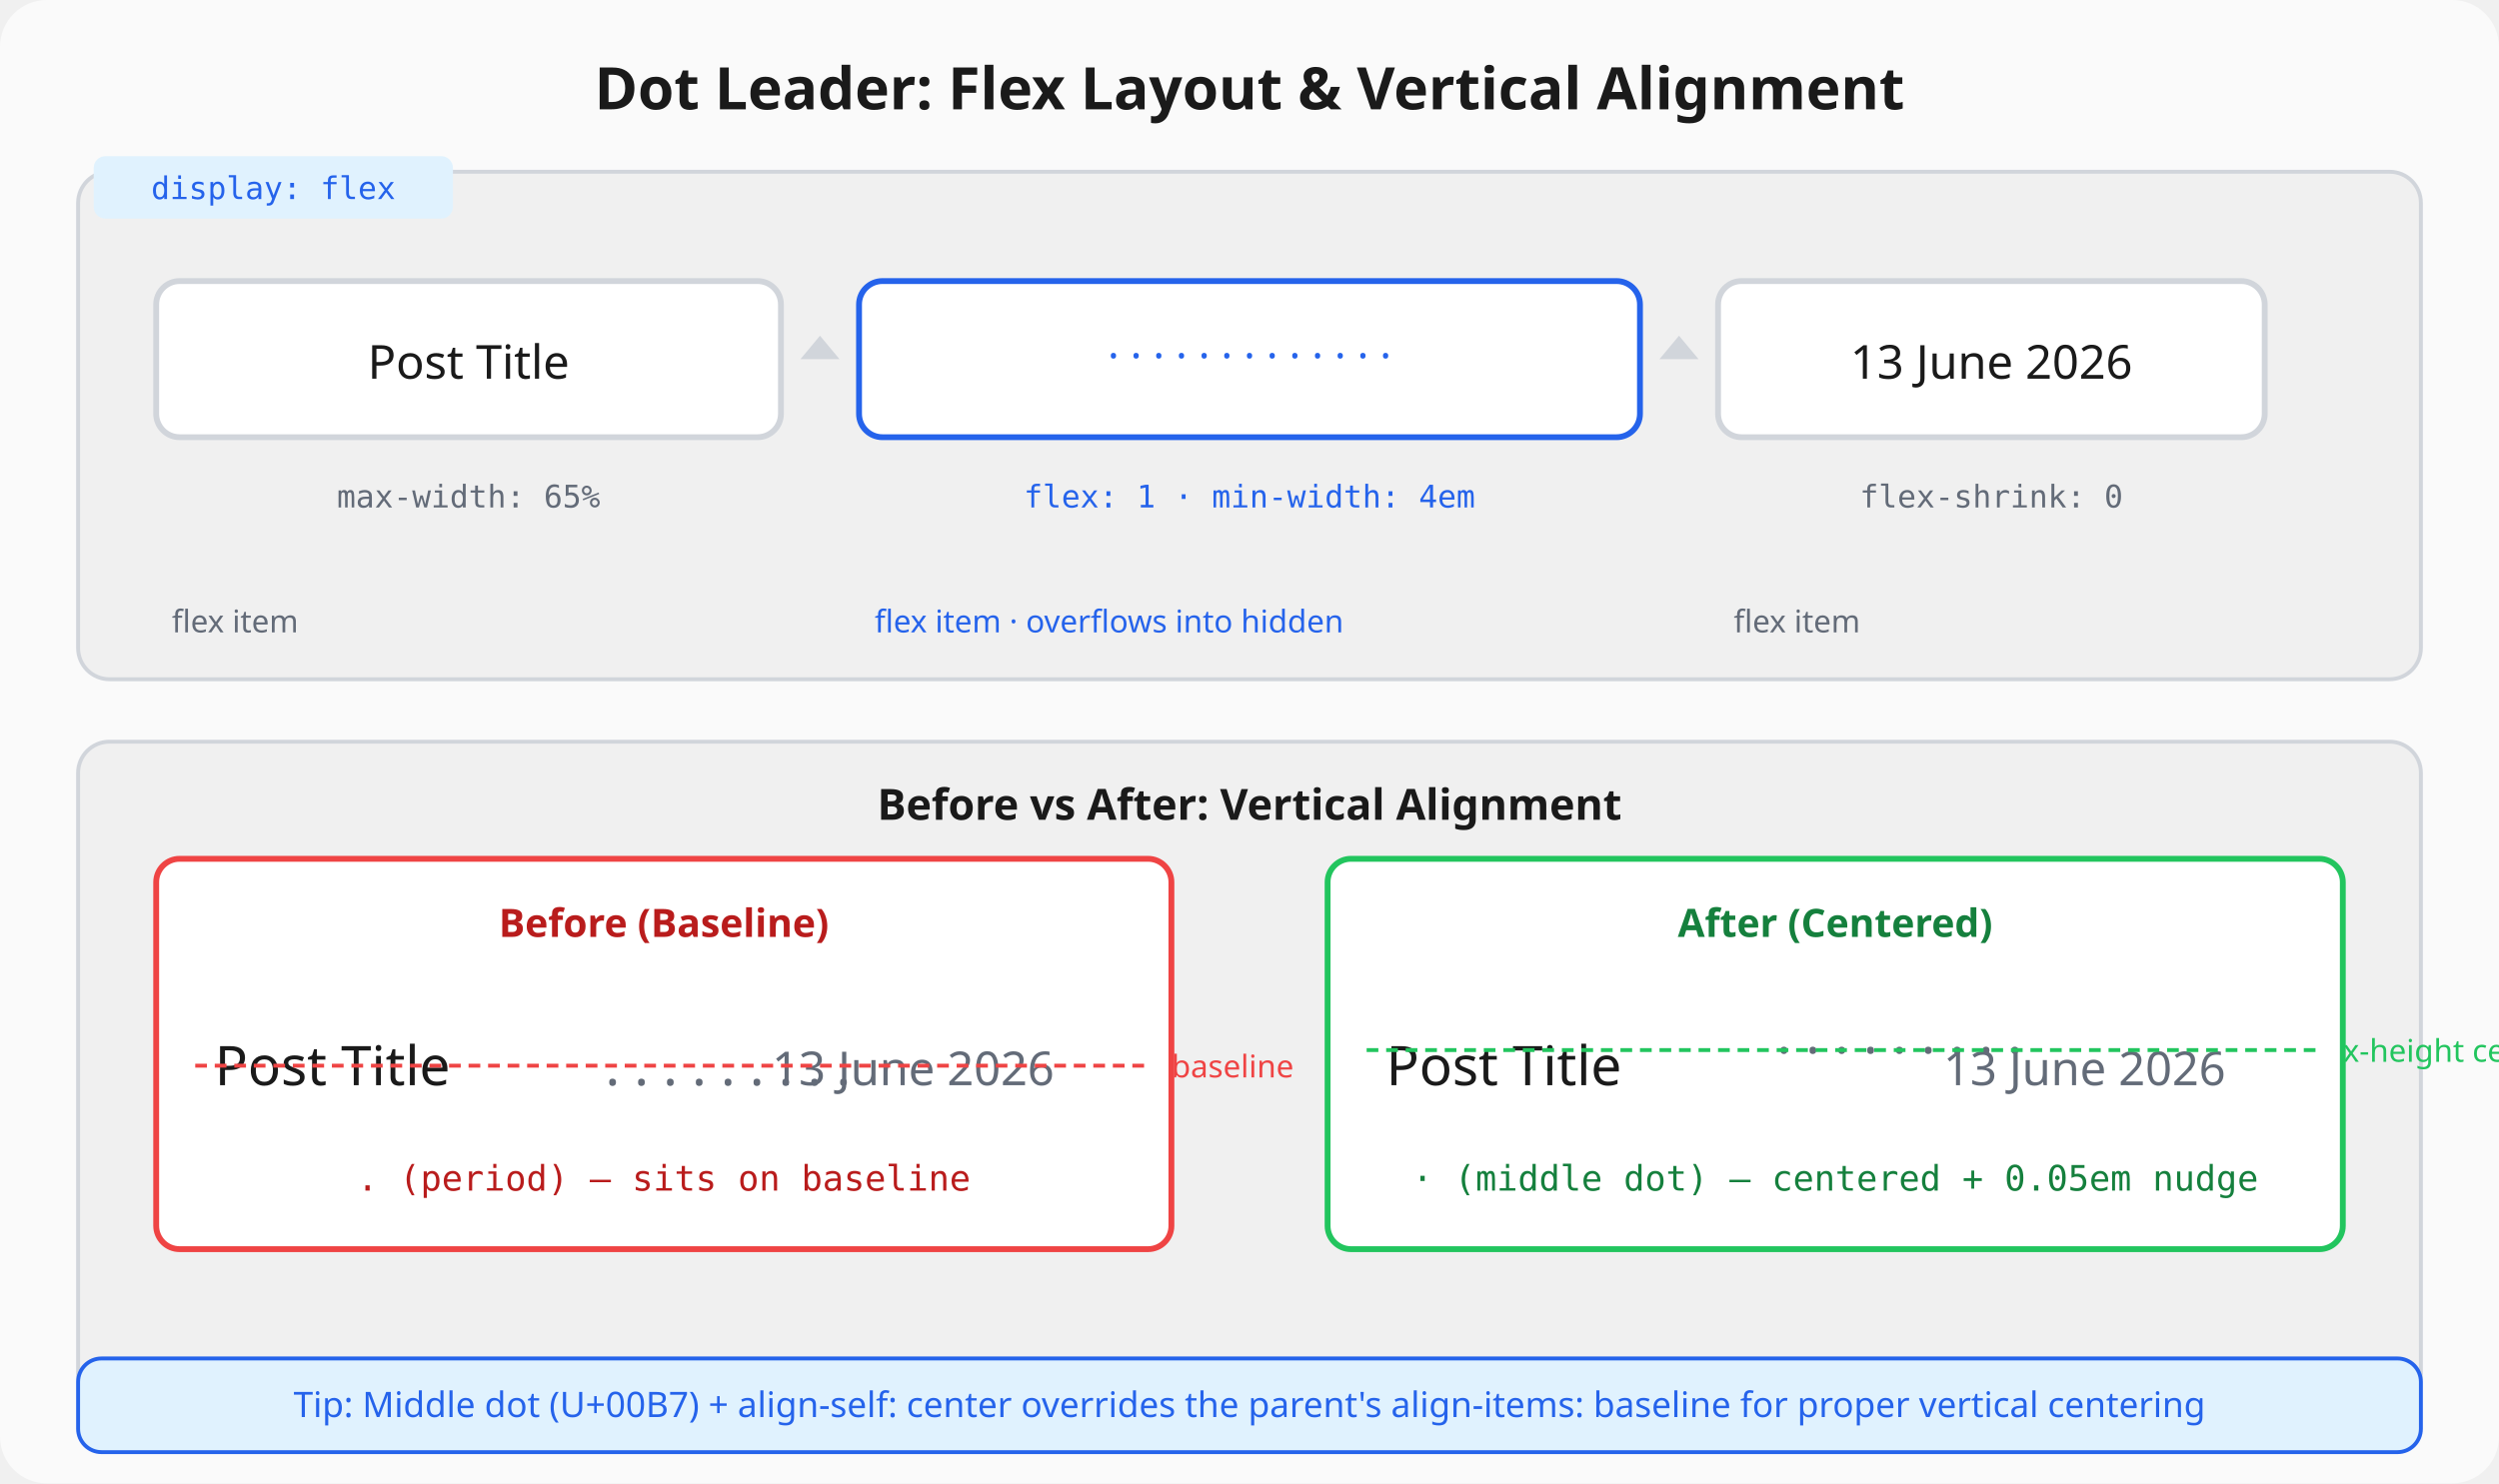
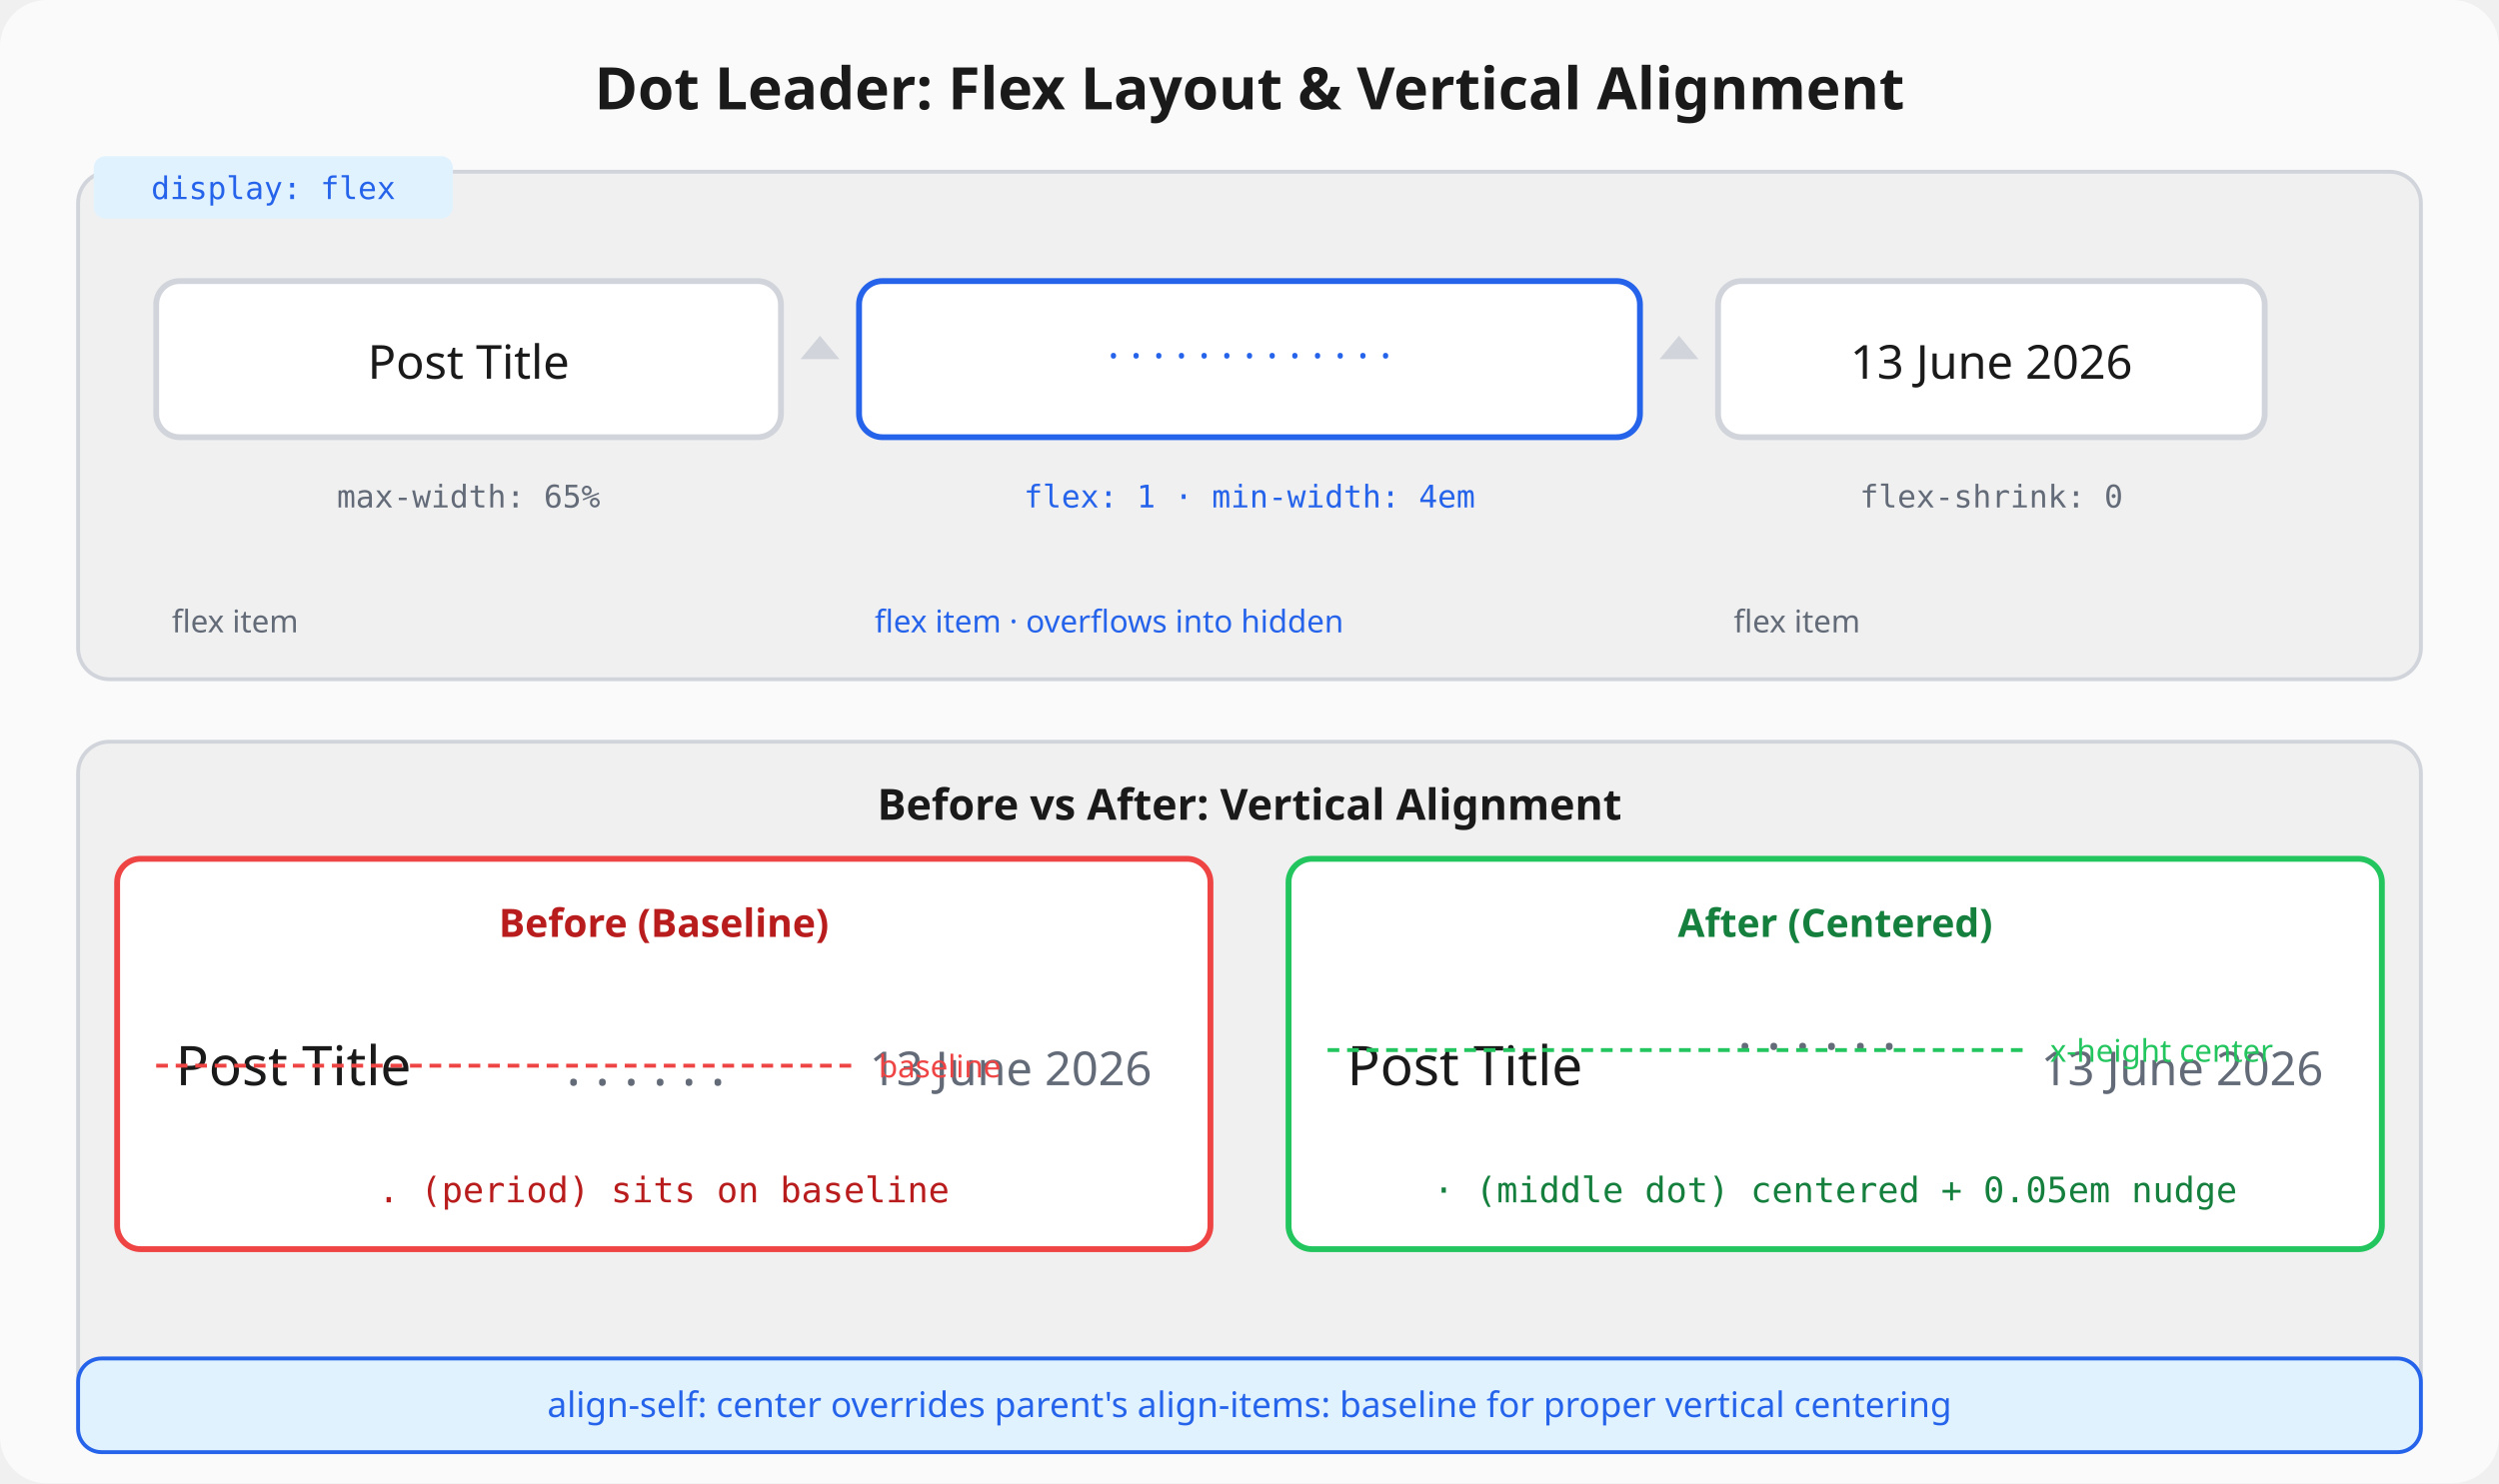
<svg xmlns="http://www.w3.org/2000/svg" viewBox="0 0 640 380" width="640" height="380">
  <rect width="640" height="380" fill="#fafafa" rx="12" />
  <text x="320" y="28" text-anchor="middle" font-family="system-ui,sans-serif" font-size="15" font-weight="700" fill="#1a1a1a">Dot Leader: Flex Layout &amp; Vertical Alignment</text>
  <rect x="20" y="44" width="600" height="130" fill="#f0f0f0" stroke="#d1d5db" stroke-width="1" rx="8" />
  <rect x="24" y="40" width="92" height="16" fill="#e0f2fe" rx="3" />
  <text x="70" y="51" text-anchor="middle" font-family="ui-monospace,monospace" font-size="8" fill="#2563eb">display: flex</text>
  <rect x="40" y="72" width="160" height="40" fill="#fff" stroke="#d1d5db" stroke-width="1.5" rx="6" />
  <text x="120" y="97" text-anchor="middle" font-family="system-ui,sans-serif" font-size="12" fill="#1a1a1a">Post Title</text>
  <text x="120" y="130" text-anchor="middle" font-family="ui-monospace,monospace" font-size="8" fill="#636b78">max-width: 65%</text>
  <rect x="220" y="72" width="200" height="40" fill="#fff" stroke="#2563eb" stroke-width="1.5" rx="6" />
  <text x="320" y="95" text-anchor="middle" font-family="system-ui,sans-serif" font-size="11" fill="#2563eb">· · · · · · · · · · · · ·</text>
  <text x="320" y="130" text-anchor="middle" font-family="ui-monospace,monospace" font-size="8" fill="#2563eb">flex: 1 · min-width: 4em</text>
  <rect x="440" y="72" width="140" height="40" fill="#fff" stroke="#d1d5db" stroke-width="1.5" rx="6" />
  <text x="510" y="97" text-anchor="middle" font-family="system-ui,sans-serif" font-size="12" fill="#1a1a1a">13 June 2026</text>
  <text x="510" y="130" text-anchor="middle" font-family="ui-monospace,monospace" font-size="8" fill="#636b78">flex-shrink: 0</text>
  <text x="44" y="162" font-family="system-ui,sans-serif" font-size="8" fill="#636b78">flex item</text>
  <text x="224" y="162" font-family="system-ui,sans-serif" font-size="8" fill="#2563eb">flex item · overflows into hidden</text>
  <text x="444" y="162" font-family="system-ui,sans-serif" font-size="8" fill="#636b78">flex item</text>
  <polygon points="205,92 215,92 210,86" fill="#d1d5db" />
  <polygon points="425,92 435,92 430,86" fill="#d1d5db" />
  <rect x="20" y="190" width="600" height="170" fill="#f0f0f0" stroke="#d1d5db" stroke-width="1" rx="8" />
  <text x="320" y="210" text-anchor="middle" font-family="system-ui,sans-serif" font-size="11" font-weight="600" fill="#1a1a1a">Before vs After: Vertical Alignment</text>
-   <rect x="40" y="220" width="260" height="100" fill="#fff" stroke="#ef4444" stroke-width="1.5" rx="6" />
+   <rect x="30" y="220" width="280" height="100" fill="#fff" stroke="#ef4444" stroke-width="1.5" rx="6" />
  <text x="170" y="240" text-anchor="middle" font-family="system-ui,sans-serif" font-size="10" font-weight="700" fill="#b91c1c">Before (Baseline)</text>
-   <text x="55" y="278" font-family="system-ui,sans-serif" font-size="14" font-weight="500" fill="#1a1a1a">Post Title</text>
-   <text x="155" y="278" font-family="system-ui,sans-serif" font-size="14" fill="#636b78">. . . . . . . . .</text>
-   <text x="270" y="278" text-anchor="end" font-family="system-ui,sans-serif" font-size="12" fill="#636b78">13 June 2026</text>
-   <line x1="50" y1="273" x2="295" y2="273" stroke="#ef4444" stroke-width="1" stroke-dasharray="3,2" />
-   <text x="300" y="276" font-family="system-ui,sans-serif" font-size="8" fill="#ef4444">baseline</text>
-   <text x="170" y="305" text-anchor="middle" font-family="ui-monospace,monospace" font-size="9" fill="#b91c1c">. (period) — sits on baseline</text>
-   <rect x="340" y="220" width="260" height="100" fill="#fff" stroke="#22c55e" stroke-width="1.5" rx="6" />
+   <text x="45" y="278" font-family="system-ui,sans-serif" font-size="14" font-weight="500" fill="#1a1a1a">Post Title</text>
+   <text x="145" y="278" font-family="system-ui,sans-serif" font-size="14" fill="#636b78">. . . . . .</text>
+   <text x="295" y="278" text-anchor="end" font-family="system-ui,sans-serif" font-size="12" fill="#636b78">13 June 2026</text>
+   <line x1="40" y1="273" x2="220" y2="273" stroke="#ef4444" stroke-width="1" stroke-dasharray="3,2" />
+   <text x="225" y="276" font-family="system-ui,sans-serif" font-size="8" fill="#ef4444">baseline</text>
+   <text x="170" y="308" text-anchor="middle" font-family="ui-monospace,monospace" font-size="9" fill="#b91c1c">. (period) sits on baseline</text>
+   <rect x="330" y="220" width="280" height="100" fill="#fff" stroke="#22c55e" stroke-width="1.5" rx="6" />
  <text x="470" y="240" text-anchor="middle" font-family="system-ui,sans-serif" font-size="10" font-weight="700" fill="#15803d">After (Centered)</text>
-   <text x="355" y="278" font-family="system-ui,sans-serif" font-size="14" font-weight="500" fill="#1a1a1a">Post Title</text>
-   <text x="455" y="274" font-family="system-ui,sans-serif" font-size="14" fill="#636b78">· · · · · · · · ·</text>
-   <text x="570" y="278" text-anchor="end" font-family="system-ui,sans-serif" font-size="12" fill="#636b78">13 June 2026</text>
-   <line x1="350" y1="269" x2="595" y2="269" stroke="#22c55e" stroke-width="1" stroke-dasharray="3,2" />
-   <text x="600" y="272" font-family="system-ui,sans-serif" font-size="8" fill="#22c55e">x-height center</text>
-   <text x="470" y="305" text-anchor="middle" font-family="ui-monospace,monospace" font-size="9" fill="#15803d">· (middle dot) — centered + 0.05em nudge</text>
+   <text x="345" y="278" font-family="system-ui,sans-serif" font-size="14" font-weight="500" fill="#1a1a1a">Post Title</text>
+   <text x="445" y="273" font-family="system-ui,sans-serif" font-size="14" fill="#636b78">· · · · · ·</text>
+   <text x="595" y="278" text-anchor="end" font-family="system-ui,sans-serif" font-size="12" fill="#636b78">13 June 2026</text>
+   <line x1="340" y1="269" x2="520" y2="269" stroke="#22c55e" stroke-width="1" stroke-dasharray="3,2" />
+   <text x="525" y="272" font-family="system-ui,sans-serif" font-size="8" fill="#22c55e">x-height center</text>
+   <text x="470" y="308" text-anchor="middle" font-family="ui-monospace,monospace" font-size="9" fill="#15803d">· (middle dot) centered + 0.05em nudge</text>
  <rect x="20" y="348" width="600" height="24" fill="#e0f2fe" stroke="#2563eb" stroke-width="1" rx="6" />
-   <text x="320" y="363" text-anchor="middle" font-family="system-ui,sans-serif" font-size="9" fill="#2563eb">Tip: Middle dot (U+00B7) + align-self: center overrides the parent's align-items: baseline for proper vertical centering</text>
+   <text x="320" y="363" text-anchor="middle" font-family="system-ui,sans-serif" font-size="9" fill="#2563eb">align-self: center overrides parent's align-items: baseline for proper vertical centering</text>
</svg>
